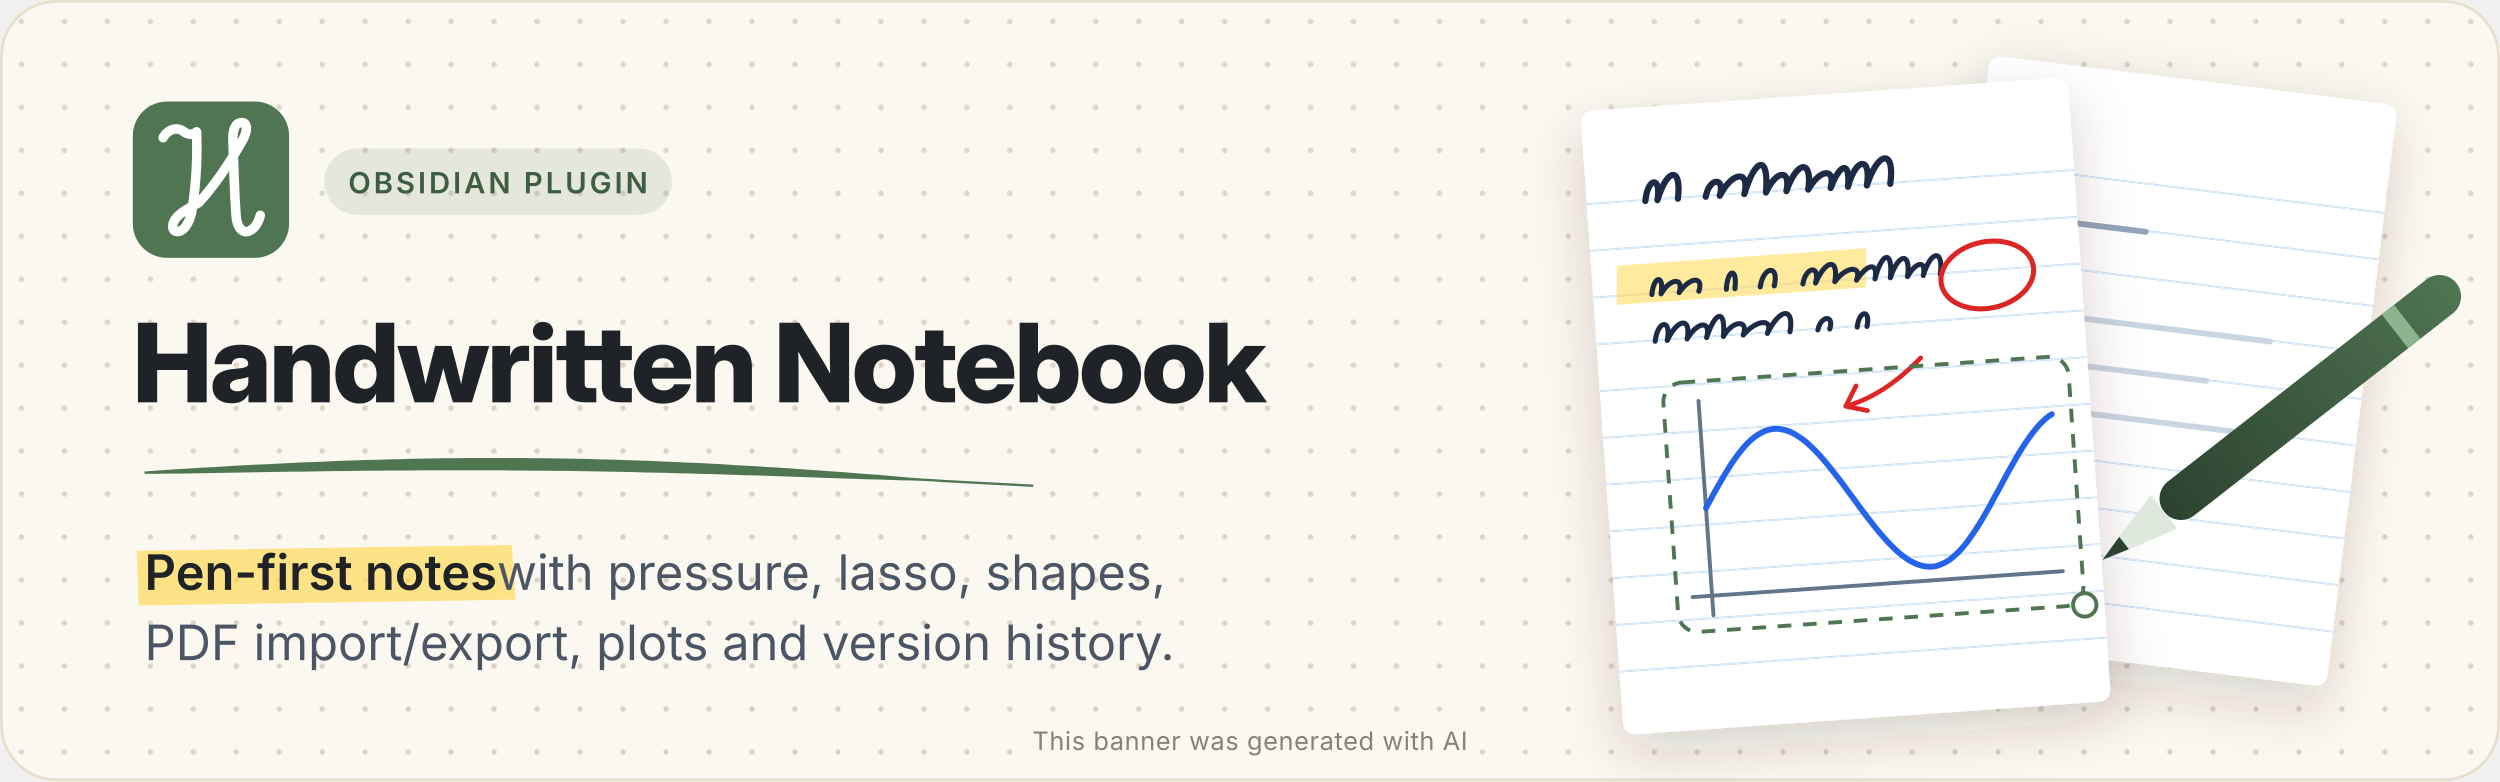
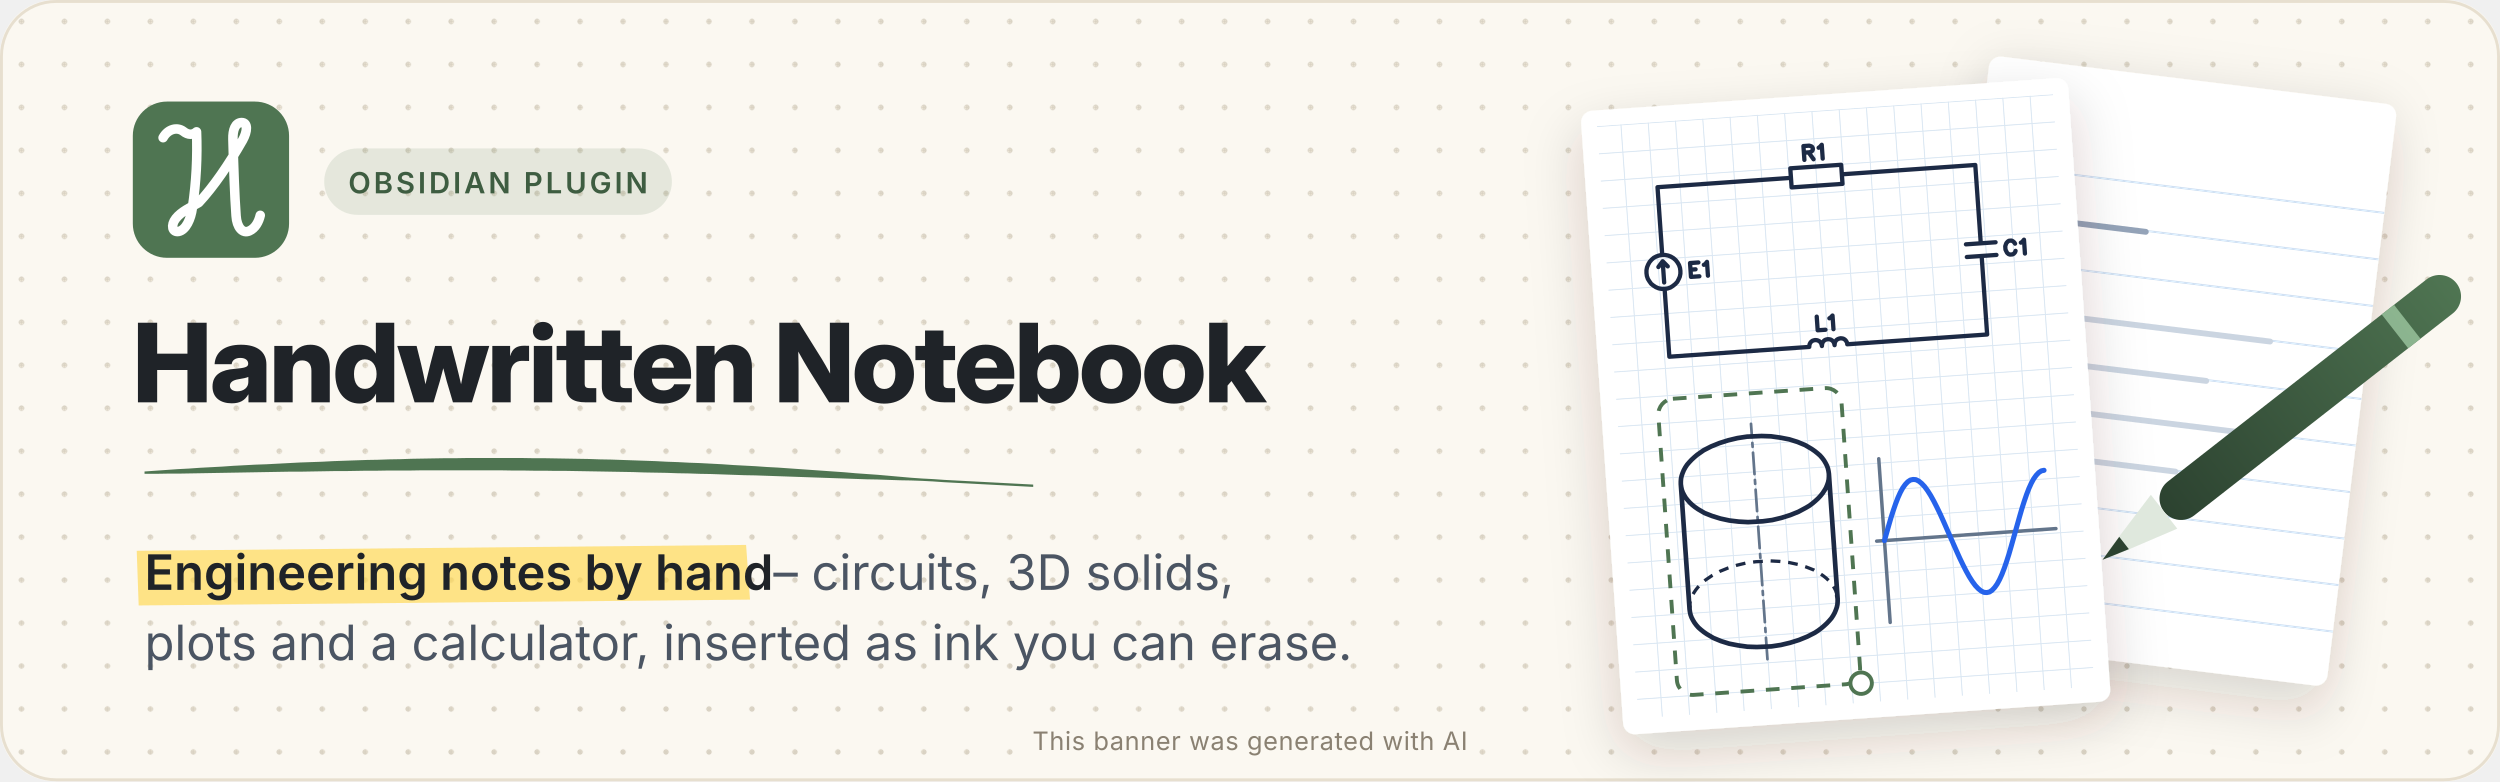
<svg xmlns="http://www.w3.org/2000/svg" width="1280" height="400" viewBox="0 0 1280 400">
  <defs>
    <pattern id="dots" width="22" height="22" patternUnits="userSpaceOnUse">
      <circle cx="11" cy="11" r="1.4" fill="#d9d2c3" />
+     </pattern>
+     <pattern id="grid" width="14" height="14" patternUnits="userSpaceOnUse">
+       <path d="M14 0H0V14" fill="none" stroke="#dbe7f3" stroke-width="1" />
    </pattern>
    <pattern id="lines" width="300" height="24" patternUnits="userSpaceOnUse">
      <rect y="23" width="300" height="1" fill="#cfe0f2" />
    </pattern>
    <filter id="sh" x="-20%" y="-20%" width="140%" height="140%">
      <feDropShadow dx="0" dy="10" stdDeviation="14" flood-color="#3b2f1e" flood-opacity="0.18" />
    </filter>
    <linearGradient id="pen" x1="0" y1="0" x2="1" y2="0">
      <stop offset="0" stop-color="#2c4230" />
      <stop offset="1" stop-color="#4f7552" />
    </linearGradient>
    <clipPath id="card">
      <rect x="0" y="0" width="1280" height="400" rx="28" />
    </clipPath>
  </defs>
  <g clip-path="url(#card)">
    <rect width="1280" height="400" fill="#fbf8f1" />
    <rect width="1280" height="400" fill="url(#dots)" />
  </g>
  <rect x="0.75" y="0.75" width="1278.5" height="398.5" rx="28" fill="none" stroke="#e7dfcf" stroke-width="1.5" />
  <g transform="translate(68 52) scale(1.25)">
    <rect width="64" height="64" rx="14" fill="#4f7552" />
    <path d="M12.4 14.8C14.4 11.2 18.2 10.3 20.7 12.2C22.7 13.8 24.6 13.7 26.1 12.4C26.5 22.5 26 33 24.4 43.5C23.8 48.2 21.7 52.6 18.8 53.2C16.2 53.7 15.4 50.7 17.6 47.9C19.9 45 23.6 43.4 27 41.4C33 35 39.5 25.5 45 15.8C47 12.2 47.2 8.6 44.6 8.6C42 8.6 40.9 11.6 41 15.4C41.3 27 41.7 38.5 42.3 46.8C42.6 51.6 45 54.2 47.7 53C50.2 51.9 51.6 49.2 52.2 46.6" fill="none" stroke="#fff" stroke-width="3.9" stroke-linecap="round" stroke-linejoin="round" />
  </g>
  <rect x="166" y="76" width="178" height="34" rx="17" fill="#4f7552" fill-opacity="0.13" />
  <text x="255" y="99" text-anchor="middle" font-family="Inter, 'Segoe UI', Helvetica, Arial, sans-serif" font-size="15" font-weight="600" fill="#3e5d41" letter-spacing="1.5">OBSIDIAN PLUGIN</text>
  <text x="68" y="206" font-family="'Inter Display', Inter, 'Segoe UI', Helvetica, Arial, sans-serif" font-size="56" font-weight="800" fill="#1f2328" letter-spacing="-1.2">Handwritten Notebook</text>
  <path transform="translate(74 20) scale(0.875 1) translate(-74 0)" d="M74.0 222.6 L80.5 222.6 L87.0 222.5 L93.5 222.5 L100.0 222.4 L106.5 222.3 L113.0 222.2 L119.6 222.1 L126.1 222.0 L132.6 221.9 L139.1 221.8 L145.6 221.7 L152.1 221.6 L158.6 221.5 L165.1 221.5 L171.6 221.4 L178.1 221.3 L184.6 221.2 L191.1 221.2 L197.6 221.1 L204.0 221.0 L210.5 221.0 L217.0 220.9 L223.5 220.9 L230.0 220.9 L236.5 220.8 L243.0 220.8 L249.5 220.8 L256.0 220.8 L262.5 220.8 L269.0 220.8 L275.5 220.8 L282.0 220.8 L288.5 220.9 L295.0 220.9 L301.5 221.0 L308.0 221.0 L314.5 221.1 L321.0 221.1 L327.5 221.2 L333.9 221.3 L340.4 221.4 L346.9 221.5 L353.4 221.6 L359.9 221.7 L366.4 221.9 L372.9 222.0 L379.4 222.1 L385.9 222.3 L392.4 222.4 L398.9 222.6 L405.4 222.7 L411.9 222.9 L418.4 223.1 L424.9 223.3 L431.4 223.4 L437.9 223.6 L444.4 223.8 L450.9 224.0 L457.4 224.2 L463.9 224.4 L470.4 224.6 L476.9 224.8 L483.4 225.0 L489.9 225.2 L496.4 225.4 L502.9 225.5 L509.4 225.7 L516.0 225.9 L522.5 226.0 L529.0 226.2 L535.5 226.5 L542.0 226.9 L548.5 227.2 L555.0 227.5 L561.5 227.8 L568.0 228.1 L574.5 228.4 L581.0 228.7 L587.5 229.0 L594.0 229.3 L594.0 228.1 L587.5 227.8 L581.0 227.5 L574.5 227.2 L568.0 226.9 L561.5 226.6 L555.0 226.3 L548.5 226.0 L542.0 225.7 L535.5 225.3 L529.0 225.0 L522.5 224.6 L516.0 224.1 L509.6 223.6 L503.1 223.1 L496.6 222.7 L490.1 222.3 L483.6 221.8 L477.1 221.4 L470.6 221.0 L464.1 220.6 L457.6 220.2 L451.1 219.8 L444.6 219.4 L438.1 219.1 L431.6 218.7 L425.1 218.4 L418.6 218.1 L412.1 217.7 L405.6 217.4 L399.1 217.1 L392.6 216.9 L386.1 216.6 L379.6 216.4 L373.1 216.1 L366.6 215.9 L360.1 215.7 L353.6 215.5 L347.1 215.3 L340.6 215.2 L334.1 215.0 L327.5 214.9 L321.0 214.8 L314.5 214.7 L308.0 214.6 L301.5 214.6 L295.0 214.5 L288.5 214.5 L282.0 214.5 L275.5 214.5 L269.0 214.5 L262.5 214.5 L256.0 214.6 L249.5 214.6 L243.0 214.7 L236.5 214.8 L230.0 214.9 L223.5 215.1 L217.0 215.2 L210.5 215.4 L204.0 215.5 L197.4 215.7 L190.9 215.9 L184.4 216.1 L177.9 216.4 L171.4 216.6 L164.9 216.8 L158.4 217.1 L151.9 217.4 L145.4 217.7 L138.9 217.9 L132.4 218.2 L125.9 218.5 L119.4 218.9 L113.0 219.2 L106.5 219.5 L100.0 219.9 L93.5 220.2 L87.0 220.6 L80.5 221.0 L74.0 221.4 Z" fill="#4f7552" />
-   <path transform="translate(0 20)" d="M70 262 L262 259 L264 287 L71 290 Z" fill="#ffd84d" fill-opacity="0.65" />
-   <text x="74" y="302" font-family="Inter, 'Segoe UI', Helvetica, Arial, sans-serif" font-size="25" font-weight="600" fill="#1f2328">Pen-first notes<tspan font-weight="400" fill="#4b5563"> with pressure, lasso, shapes,</tspan>
+   <path transform="translate(0 20)" d="M70 262 L382 259 L384 287 L71 290 Z" fill="#ffd84d" fill-opacity="0.65" />
+   <text x="74" y="302" font-family="Inter, 'Segoe UI', Helvetica, Arial, sans-serif" font-size="25" font-weight="600" fill="#1f2328">Engineering notes by hand<tspan font-weight="400" fill="#4b5563"> – circuits, 3D solids,</tspan>
  </text>
-   <text x="74" y="338" font-family="Inter, 'Segoe UI', Helvetica, Arial, sans-serif" font-size="25" fill="#4b5563">PDF import/export, plots and version history.</text>
+   <text x="74" y="338" font-family="Inter, 'Segoe UI', Helvetica, Arial, sans-serif" font-size="25" fill="#4b5563">plots and a calculator, inserted as ink you can erase.</text>
  <g transform="rotate(7 1105.0 190.0)" filter="url(#sh)">
    <rect x="1000" y="40" width="210" height="300" rx="6" fill="#ffffff" />
-     <rect x="1000" y="80" width="210" height="244" fill="url(#lines)" transform="translate(0,0)" />
+     <rect x="1000" y="80" width="210" height="244" fill="url(#lines)" />
    <path d="M1030 120 h60" stroke="#94a3b8" stroke-width="3" stroke-linecap="round" />
-     <path d="M1030 168 h130 M1030 192 h100 M1030 216 h140" stroke="#cbd5e1" stroke-width="3" stroke-linecap="round" />
+     <path d="M1030 168 h130 M1030 192 h100 M1030 216 h140 M1030 240 h90" stroke="#cbd5e1" stroke-width="3" stroke-linecap="round" />
  </g>
  <g transform="rotate(-4 945.0 208.0)" filter="url(#sh)">
    <rect x="820" y="48" width="250" height="320" rx="6" fill="#ffffff" />
-     <rect x="820" y="88" width="250" height="264" fill="url(#lines)" transform="translate(0,0)" />
-     <rect x="842" y="128" width="128" height="20" fill="#ffd84d" fill-opacity="0.55" transform="skewX(-4)" />
-     <path d="M 850 96 C 852.1 83.7, 859.2 83.7, 856.2 96.0 C 862.4 79.6, 869.9 79.6, 866.7 96.0 M 881.0 96.0 C 883.4 86.3, 891.8 86.3, 888.2 96.0 C 895.6 83.8, 904.7 83.8, 900.8 96.0 C 908.0 77.0, 914.9 77.0, 911.9 96.0 C 918.0 84.7, 925.6 84.7, 922.4 96.0 C 929.0 80.5, 937.0 80.5, 933.6 96.0 C 940.4 85.7, 948.5 85.7, 945.1 96.0 C 951.1 83.0, 956.2 83.0, 954.0 96.0 C 959.1 81.1, 967.1 81.1, 963.7 96.0 C 970.7 78.4, 979.5 78.4, 975.7 96.0" fill="none" stroke="#1f2a44" stroke-width="3.2" stroke-linecap="round" stroke-linejoin="round" />
-     <path d="M 850 144 C 851.6 134.1, 857.1 134.1, 854.7 144.0 C 859.9 136.2, 867.1 136.2, 864.0 144.0 C 870.1 136.3, 877.2 136.3, 874.1 144.0 M 888.2 144.0 C 889.6 133.2, 894.8 133.2, 892.6 144.0 M 905.6 144.0 C 908.0 133.2, 916.3 133.2, 912.8 144.0 M 927.5 144.0 C 929.7 134.9, 937.2 134.9, 934.0 144.0 C 940.2 132.0, 946.8 132.0, 943.9 144.0 C 950.1 136.4, 958.6 136.4, 955.0 144.0 C 961.4 135.6, 966.8 135.6, 964.5 144.0 C 969.2 129.9, 974.8 129.9, 972.4 144.0 C 977.5 131.4, 983.9 131.4, 981.2 144.0 C 986.3 136.3, 991.5 136.3, 989.3 144.0 C 994.1 131.1, 1000.8 131.1, 998.0 144.0" fill="none" stroke="#1f2a44" stroke-width="2.6" stroke-linecap="round" stroke-linejoin="round" />
-     <path d="M 850 168 C 852.1 157.0, 859.3 157.0, 856.2 168.0 C 862.4 156.9, 869.4 156.9, 866.4 168.0 C 872.4 159.2, 879.5 159.2, 876.4 168.0 C 882.0 154.1, 887.3 154.1, 885.0 168.0 C 890.4 160.0, 898.7 160.0, 895.2 168.0 C 902.5 160.4, 911.5 160.4, 907.6 168.0 C 914.9 155.3, 922.4 155.3, 919.2 168.0 M 933.5 168.0 C 935.5 160.7, 942.6 160.7, 939.6 168.0 M 953.7 168.0 C 955.3 159.2, 961.3 159.2, 958.7 168.0 M 972.1 168.0" fill="none" stroke="#1f2a44" stroke-width="2.6" stroke-linecap="round" stroke-linejoin="round" />
-     <path d="M860 300 h190 M870 310 v-110" stroke="#64748b" stroke-width="2" stroke-linecap="round" />
-     <path d="M 870.0 255.0 L 871.8 252.2 L 873.6 249.3 L 875.4 246.5 L 877.2 243.8 L 879.0 241.1 L 880.8 238.5 L 882.6 236.0 L 884.4 233.5 L 886.2 231.3 L 888.0 229.1 L 889.8 227.1 L 891.6 225.2 L 893.4 223.5 L 895.2 222.0 L 897.0 220.7 L 898.8 219.6 L 900.6 218.7 L 902.4 217.9 L 904.2 217.4 L 906.0 217.1 L 907.8 217.0 L 909.6 217.1 L 911.4 217.5 L 913.2 218.0 L 915.0 218.7 L 916.8 219.7 L 918.6 220.9 L 920.4 222.2 L 922.2 223.7 L 924.0 225.4 L 925.8 227.3 L 927.6 229.3 L 929.4 231.5 L 931.2 233.8 L 933.0 236.2 L 934.8 238.8 L 936.6 241.4 L 938.4 244.1 L 940.2 246.8 L 942.0 249.6 L 943.8 252.5 L 945.6 255.3 L 947.4 258.2 L 949.2 261.0 L 951.0 263.8 L 952.8 266.5 L 954.6 269.2 L 956.4 271.8 L 958.2 274.3 L 960.0 276.7 L 961.8 279.0 L 963.6 281.1 L 965.4 283.1 L 967.2 285.0 L 969.0 286.6 L 970.8 288.1 L 972.6 289.4 L 974.4 290.5 L 976.2 291.4 L 978.0 292.1 L 979.8 292.6 L 981.6 292.9 L 983.4 293.0 L 985.2 292.9 L 987.0 292.5 L 988.8 291.9 L 990.6 291.2 L 992.4 290.2 L 994.2 289.0 L 996.0 287.6 L 997.8 286.1 L 999.6 284.4 L 1001.4 282.5 L 1003.2 280.4 L 1005.0 278.2 L 1006.8 275.9 L 1008.6 273.5 L 1010.4 271.0 L 1012.2 268.3 L 1014.0 265.6 L 1015.8 262.9 L 1017.6 260.0 L 1019.4 257.2 L 1021.2 254.4 L 1023.0 251.5 L 1024.8 248.7 L 1026.6 245.9 L 1028.4 243.2 L 1030.2 240.5 L 1032.0 237.9 L 1033.8 235.4 L 1035.6 233.0 L 1037.4 230.8 L 1039.2 228.6 L 1041.0 226.7 L 1042.8 224.8 L 1044.6 223.2 L 1046.4 221.7 L 1048.2 220.4 L 1050.0 219.4" fill="none" stroke="#2563eb" stroke-width="3" stroke-linecap="round" />
-     <ellipse cx="1022" cy="146" rx="24" ry="17" fill="none" stroke="#dc2626" stroke-width="2.6" transform="rotate(-8 1022 146)" />
-     <path d="M985 186 q-20 18 -40 22 m6 -10 l-6 10 l11 3" fill="none" stroke="#dc2626" stroke-width="2.4" stroke-linecap="round" stroke-linejoin="round" />
+     <rect x="828" y="56" width="234" height="304" fill="url(#grid)" />
+     <path d="M856.7 89.4L925.2 89.4M951.3 89.4L1019.8 89.4M1019.8 89.4L1019.8 129.6M1019.8 136.1L1019.8 176.4M856.7 176.4L928.5 176.4M948.0 176.4L1019.8 176.4M856.7 176.4L856.7 141.6M856.7 124.2L856.7 89.4M925.2 84.5L951.3 84.5L951.3 94.3L925.2 94.3L925.2 84.5M932.7 73.6L932.7 80.7M932.7 73.6L935.7 73.6L936.7 74.0L937.1 74.3L937.4 75.0L937.4 75.6L937.1 76.3L936.7 76.6L935.7 77.0L932.7 77.0M935.1 77.0L937.4 80.7M940.4 75.0L941.1 74.6L942.1 73.6L942.1 80.7M1027.4 129.6L1012.2 129.6M1027.4 136.1L1012.2 136.1M1037.3 131.0L1037.0 130.4L1036.3 129.7L1035.6 129.3L1034.3 129.3L1033.6 129.7L1032.9 130.4L1032.6 131.0L1032.2 132.0L1032.2 133.7L1032.6 134.7L1032.9 135.4L1033.6 136.1L1034.3 136.4L1035.6 136.4L1036.3 136.1L1037.0 135.4L1037.3 134.7M1040.3 130.7L1041.0 130.4L1042.0 129.3L1042.0 136.4M928.5 176.4L928.6 175.7L928.8 175.0L929.2 174.3L929.7 173.8L930.3 173.4L931.0 173.2L931.7 173.1L932.5 173.2L933.1 173.4L933.8 173.8L934.3 174.3L934.7 175.0L934.9 175.7L935.0 176.4L935.1 175.7L935.3 175.0L935.7 174.3L936.2 173.8L936.8 173.4L937.5 173.2L938.3 173.1L939.0 173.2L939.7 173.4L940.3 173.8L940.8 174.3L941.2 175.0L941.4 175.7L941.5 176.4L941.6 175.7L941.8 175.0L942.2 174.3L942.7 173.8L943.4 173.4L944.1 173.2L944.8 173.1L945.5 173.2L946.2 173.4L946.8 173.8L947.3 174.3L947.7 175.0L948.0 175.7L948.0 176.4M933.4 161.2L933.4 168.2M933.4 168.2L937.4 168.2M939.8 162.5L940.4 162.2L941.5 161.2L941.5 168.2M856.7 124.2L858.2 124.3L859.7 124.7L861.0 125.3L862.3 126.2L863.4 127.3L864.2 128.5L864.9 129.9L865.3 131.4L865.4 132.9L865.3 134.4L864.9 135.9L864.2 137.2L863.4 138.5L862.3 139.5L861.0 140.4L859.7 141.1L858.2 141.5L856.7 141.6L855.2 141.5L853.7 141.1L852.3 140.4L851.1 139.5L850.0 138.5L849.2 137.2L848.5 135.9L848.1 134.4L848.0 132.9L848.1 131.4L848.5 129.9L849.2 128.5L850.0 127.3L851.1 126.2L852.3 125.3L853.7 124.7L855.2 124.3L856.7 124.2M856.7 138.3L856.7 127.4M854.3 130.2L856.7 127.4L859.1 130.2M870.6 129.3L870.6 136.4M870.6 129.3L874.9 129.3M870.6 132.7L873.2 132.7M870.6 136.4L874.9 136.4M877.6 130.7L878.3 130.4L879.3 129.3L879.3 136.4" fill="none" stroke="#1f2a44" stroke-width="2.2" stroke-linecap="round" stroke-linejoin="round" />
+     <path d="M896.0 334.4L896.0 213.6" fill="none" stroke="#64748b" stroke-width="1.4" stroke-dasharray="11 3 2 3" stroke-linecap="round" />
+     <path d="M933.9 304.3L933.7 303.2L933.3 301.8L932.7 300.4L932.0 299.0L931.1 297.7L930.1 296.4L928.9 295.1L927.6 293.9L926.1 292.7L922.9 290.5L919.1 288.7L915.0 287.1L910.5 285.8L905.8 284.9L901.0 284.3L893.5 284.2L888.6 284.5L883.8 285.3L879.2 286.4L874.9 287.8L870.9 289.6L867.4 291.6L865.9 292.7L864.4 293.9L863.1 295.1L861.9 296.4L860.9 297.7L860.0 299.0L859.3 300.4L858.7 301.8L858.3 303.2L858.1 304.6" fill="none" stroke="#1f2a44" stroke-width="1.7" stroke-dasharray="5 4" stroke-linecap="butt" />
+     <path d="M922.9 321.6L924.6 320.5L926.1 319.4L927.6 318.2L928.9 317.0L930.1 315.8L931.1 314.5L932.0 313.1L932.7 311.7L933.3 310.3L933.7 308.9L933.9 307.5L934.0 306.1L933.9 304.6L933.9 304.3M858.1 304.6L858.0 306.1L858.1 307.5L858.3 308.9L858.7 310.3L859.3 311.7L860.0 313.1L860.9 314.5L861.9 315.8L863.1 317.0L864.4 318.2L865.9 319.4L869.1 321.6L872.9 323.5L877.0 325.1L881.5 326.3L886.2 327.3L891.0 327.8L898.5 328.0L903.4 327.6L908.2 326.8L912.8 325.7L917.1 324.3L921.1 322.6L922.9 321.6M922.9 257.5L924.6 256.4L926.1 255.3L927.6 254.1L928.9 252.9L930.1 251.6L931.1 250.3L932.0 249.0L932.7 247.6L933.3 246.2L933.7 244.8L933.9 243.4L934.0 241.9L933.9 240.5L933.7 239.1L933.3 237.7L932.7 236.3L932.0 234.9L931.1 233.5L930.1 232.2L928.9 231.0L927.6 229.8L926.1 228.6L922.9 226.4L919.1 224.5L915.0 222.9L910.5 221.7L905.8 220.7L901.0 220.2L893.5 220.0L888.6 220.4L883.8 221.2L879.2 222.3L874.9 223.7L870.9 225.4L867.4 227.5L865.9 228.6L864.4 229.8L863.1 231.0L861.9 232.2L860.9 233.5L860.0 234.9L859.3 236.3L858.7 237.7L858.3 239.1L858.1 240.5L858.0 241.9L858.1 243.4L858.3 244.8L858.7 246.2L859.3 247.6L860.0 249.0L860.9 250.3L861.9 251.6L863.1 252.9L864.4 254.1L865.9 255.3L869.1 257.5L872.9 259.3L877.0 260.9L881.5 262.2L886.2 263.1L891.0 263.7L898.5 263.8L903.4 263.5L908.2 262.7L912.8 261.6L917.1 260.2L921.1 258.4L922.9 257.5M934.0 306.1L934.0 241.9M858.0 306.1L858.0 241.9" fill="none" stroke="#1f2a44" stroke-width="2.4" stroke-linecap="round" stroke-linejoin="round" />
+     <path d="M956 278.0h92 M960 236v84" stroke="#64748b" stroke-width="1.8" stroke-linecap="round" fill="none" />
+     <path d="M960.0 278.0L961.4 274.1L962.8 270.2L964.2 266.4L965.6 262.9L967.0 259.6L968.4 256.6L969.8 254.0L971.2 251.8L972.6 250.1L974.0 248.8L975.4 248.0L976.8 247.8L978.2 248.0L979.6 248.8L981.0 250.1L982.4 251.8L983.8 254.0L985.2 256.6L986.6 259.6L988.0 262.9L989.4 266.4L990.8 270.2L992.2 274.1L993.6 278.0L995.0 281.9L996.4 285.8L997.8 289.6L999.2 293.1L1000.6 296.4L1002.0 299.4L1003.4 302.0L1004.8 304.2L1006.2 305.9L1007.6 307.2L1009.0 308.0L1010.4 308.2L1011.8 308.0L1013.2 307.2L1014.6 305.9L1016.0 304.2L1017.4 302.0L1018.8 299.4L1020.2 296.4L1021.6 293.1L1023.0 289.6L1024.4 285.8L1025.8 281.9L1027.2 278.0L1028.6 274.1L1030.0 270.2L1031.4 266.4L1032.8 262.9L1034.2 259.6L1035.6 256.6L1037.0 254.0L1038.4 251.8L1039.8 250.1L1041.2 248.8L1042.6 248.0L1044.0 247.8" fill="none" stroke="#2563eb" stroke-width="2.6" stroke-linecap="round" stroke-linejoin="round" />
  </g>
  <g transform="rotate(-4 945 208)">
-     <rect x="852" y="190" width="208" height="128" rx="10" fill="none" stroke="#4f7552" stroke-width="2" stroke-dasharray="7 6" />
-     <circle cx="1060" cy="318" r="6" fill="#ffffff" stroke="#4f7552" stroke-width="2" />
+     <rect x="849" y="198" width="94" height="152" rx="8" fill="none" stroke="#4f7552" stroke-width="2" stroke-dasharray="7 6" />
+     <circle cx="943" cy="350" r="5.5" fill="#ffffff" stroke="#4f7552" stroke-width="2" />
  </g>
  <g transform="translate(1108 262) rotate(-38)">
    <rect x="0" y="-11" width="190" height="22" rx="11" fill="url(#pen)" />
    <rect x="150" y="-11" width="8" height="22" fill="#9cc7a0" fill-opacity="0.8" />
    <path d="M0 -11 L-34 -2 Q-40 0 -34 2 L0 11 Z" fill="#dfe8dd" />
    <path d="M-26 -4 L-40 0 L-26 4 Z" fill="#2c4230" />
  </g>
  <rect x="530" y="368" width="220" height="22" rx="11" fill="#fbf8f1" />
  <text x="640" y="384" text-anchor="middle" font-family="Inter, 'Segoe UI', Helvetica, Arial, sans-serif" font-size="13" fill="#8a8172" letter-spacing="0.3">This banner was generated with AI</text>
</svg>
